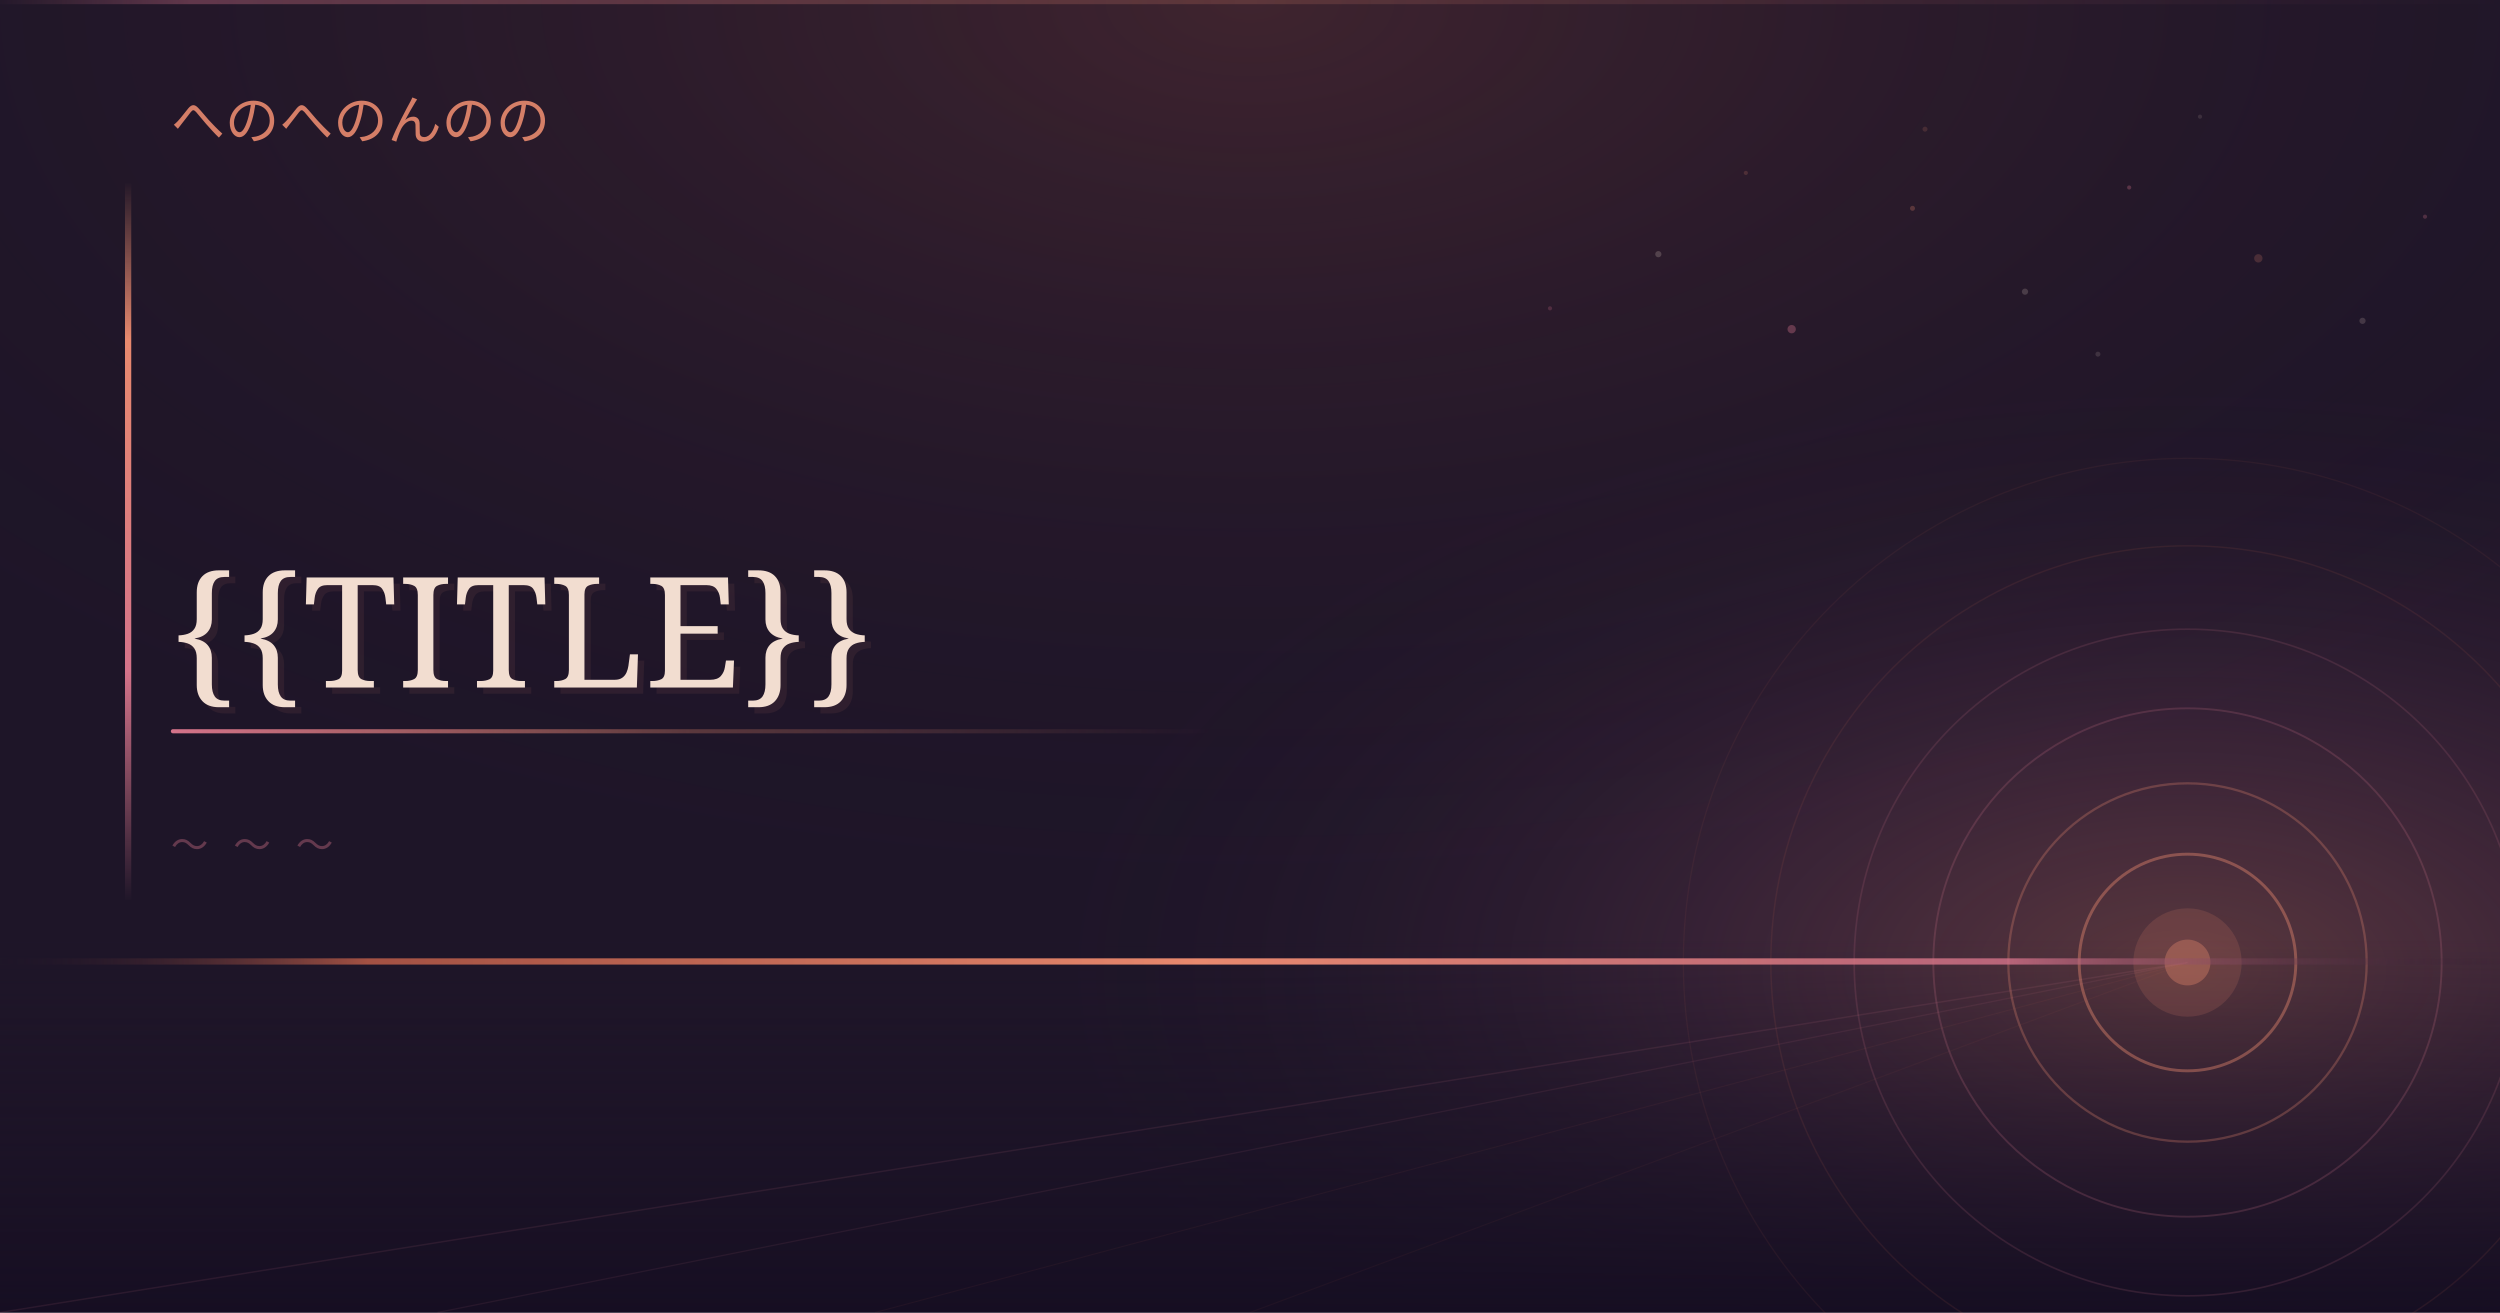
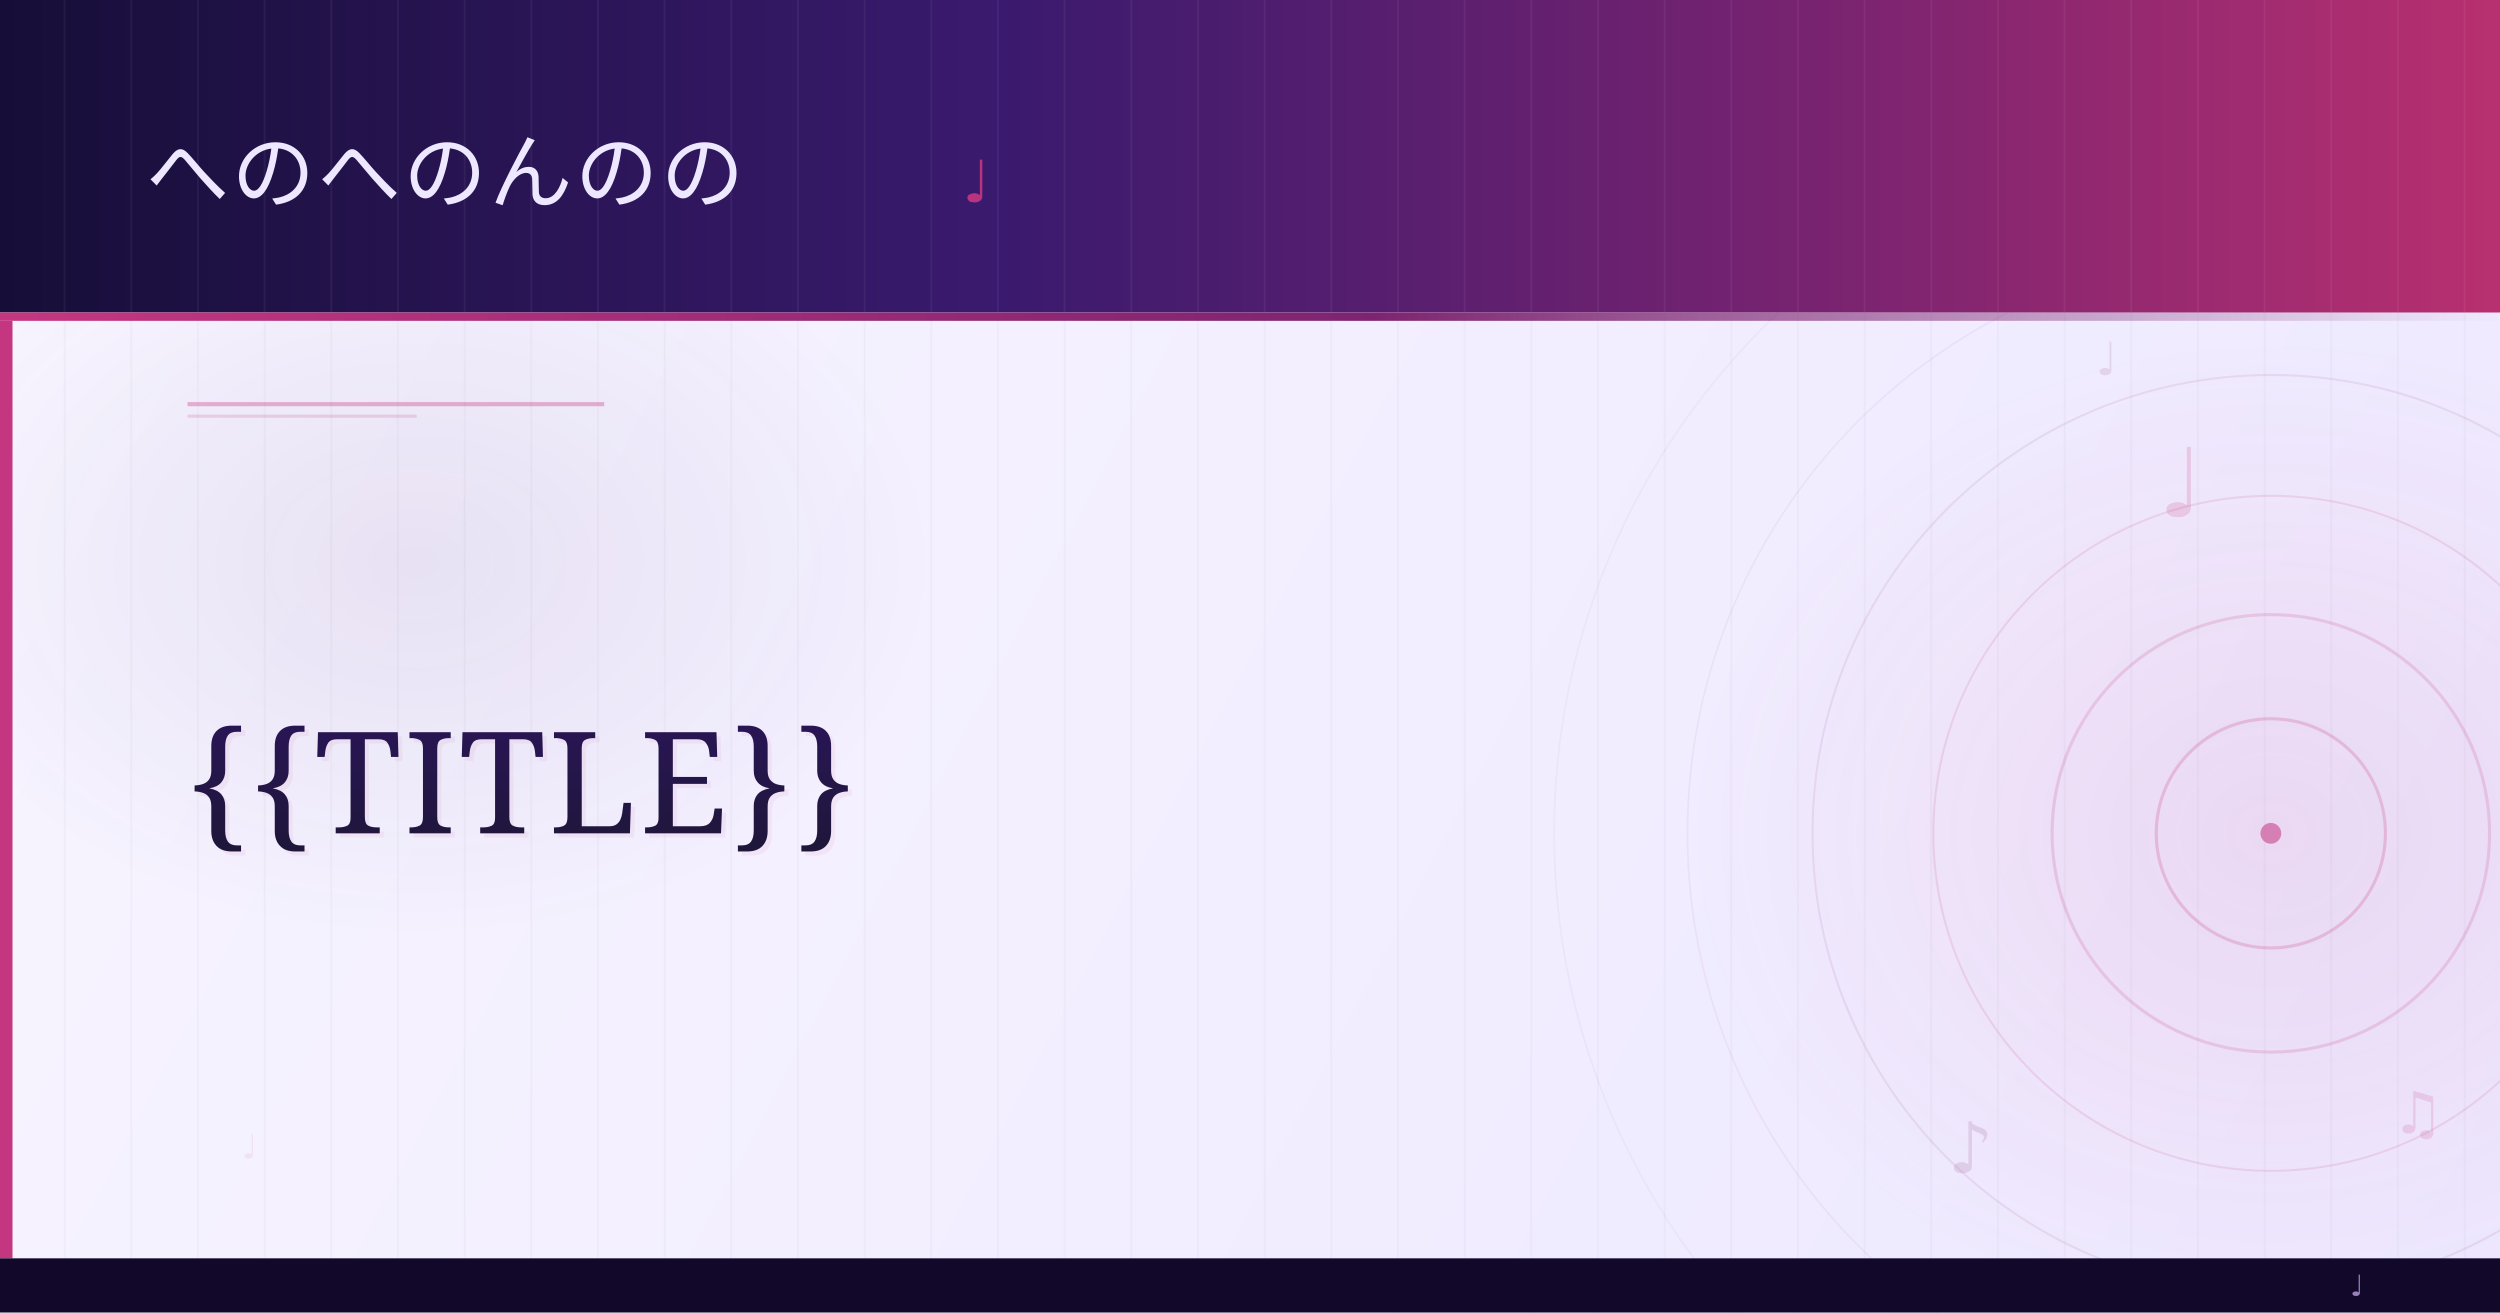
<svg xmlns="http://www.w3.org/2000/svg" width="1200" height="630" viewBox="0 0 1200 630">
  <defs>
-     <radialGradient id="g-sky" cx="50%" cy="0%" r="70%">
-       <stop offset="0%" stop-color="#c4604a" stop-opacity="0.20" />
-       <stop offset="100%" stop-color="#1e1528" stop-opacity="0" />
+     <linearGradient id="bgGr" x1="0" y1="0" x2="1200" y2="630" gradientUnits="userSpaceOnUse">
+       <stop offset="0%" stop-color="#F8F5FF" />
+       <stop offset="100%" stop-color="#EDE8FF" />
+     </linearGradient>
+     <linearGradient id="hdrGr" x1="0" y1="0" x2="1200" y2="0" gradientUnits="userSpaceOnUse">
+       <stop offset="0%" stop-color="#160E38" />
+       <stop offset="40%" stop-color="#3A1A6E" />
+       <stop offset="75%" stop-color="#7D2470" />
+       <stop offset="100%" stop-color="#B83070" />
+     </linearGradient>
+     <linearGradient id="aclGr" x1="0" y1="0" x2="1200" y2="0" gradientUnits="userSpaceOnUse">
+       <stop offset="0%" stop-color="#C53680" />
+       <stop offset="55%" stop-color="#7D2470" />
+       <stop offset="100%" stop-color="#7D2470" stop-opacity="0" />
+     </linearGradient>
+     <linearGradient id="ttlGr" x1="0" y1="340" x2="0" y2="430" gradientUnits="userSpaceOnUse">
+       <stop offset="0%" stop-color="#2A1558" />
+       <stop offset="100%" stop-color="#1B1730" />
+     </linearGradient>
+     <pattern id="scanB" x="0" y="0" width="32" height="630" patternUnits="userSpaceOnUse">
+       <line x1="31" y1="0" x2="31" y2="630" stroke="#1B1730" stroke-width="0.8" />
+     </pattern>
+     <pattern id="scanH" x="0" y="0" width="32" height="150" patternUnits="userSpaceOnUse">
+       <line x1="31" y1="0" x2="31" y2="150" stroke="white" stroke-width="0.8" />
+     </pattern>
+     <radialGradient id="rPink" cx="50%" cy="50%" r="50%">
+       <stop offset="0%" stop-color="#C53680" stop-opacity="0.10" />
+       <stop offset="100%" stop-color="#C53680" stop-opacity="0" />
    </radialGradient>
-     <radialGradient id="g-sun" cx="87%" cy="74%" r="46%">
-       <stop offset="0%" stop-color="#e8896e" stop-opacity="0.30" />
-       <stop offset="45%" stop-color="#d4738a" stop-opacity="0.12" />
-       <stop offset="100%" stop-color="#1e1528" stop-opacity="0" />
+     <radialGradient id="lPurp" cx="50%" cy="50%" r="50%">
+       <stop offset="0%" stop-color="#3A1A6E" stop-opacity="0.08" />
+       <stop offset="100%" stop-color="#3A1A6E" stop-opacity="0" />
    </radialGradient>
-     <linearGradient id="g-horizon" x1="0" y1="0" x2="1" y2="0">
-       <stop offset="0%" stop-color="#1e1528" stop-opacity="0" />
-       <stop offset="15%" stop-color="#c4604a" stop-opacity="0.80" />
-       <stop offset="48%" stop-color="#e8896e" stop-opacity="1" />
-       <stop offset="80%" stop-color="#d4738a" stop-opacity="0.80" />
-       <stop offset="100%" stop-color="#1e1528" stop-opacity="0" />
-     </linearGradient>
-     <linearGradient id="g-bar" x1="0" y1="0" x2="0" y2="1">
-       <stop offset="0%" stop-color="#e8896e" stop-opacity="0" />
-       <stop offset="22%" stop-color="#e8896e" />
-       <stop offset="68%" stop-color="#d4738a" />
-       <stop offset="100%" stop-color="#d4738a" stop-opacity="0" />
-     </linearGradient>
-     <linearGradient id="g-rule" x1="0" y1="0" x2="1" y2="0">
-       <stop offset="0%" stop-color="#d4738a" />
-       <stop offset="50%" stop-color="#e8896e" stop-opacity="0.30" />
-       <stop offset="100%" stop-color="#e8896e" stop-opacity="0" />
-     </linearGradient>
-     <linearGradient id="g-floor" x1="0" y1="0" x2="0" y2="1">
-       <stop offset="0%" stop-color="#1e1528" stop-opacity="0" />
-       <stop offset="100%" stop-color="#160e22" />
-     </linearGradient>
-     <linearGradient id="g-topbar" x1="0" y1="0" x2="1" y2="0">
-       <stop offset="0%" stop-color="#d4738a" stop-opacity="0" />
-       <stop offset="8%" stop-color="#d4738a" stop-opacity="0.35" />
-       <stop offset="50%" stop-color="#e8896e" stop-opacity="0.18" />
-       <stop offset="100%" stop-color="#d4738a" stop-opacity="0" />
-     </linearGradient>
  </defs>
-   <rect width="1200" height="630" fill="#1e1528" />
-   <rect width="1200" height="630" fill="url(#g-sky)" />
-   <rect width="1200" height="630" fill="url(#g-sun)" />
-   <rect x="0" y="450" width="1200" height="180" fill="url(#g-floor)" />
-   <rect x="0" y="0" width="1200" height="2" fill="url(#g-topbar)" />
-   <circle cx="1050" cy="462" r="242" fill="none" stroke="#c4604a" stroke-width="0.6" opacity="0.08" />
-   <circle cx="1050" cy="462" r="200" fill="none" stroke="#c4604a" stroke-width="0.7" opacity="0.11" />
-   <circle cx="1050" cy="462" r="160" fill="none" stroke="#d4738a" stroke-width="0.8" opacity="0.15" />
-   <circle cx="1050" cy="462" r="122" fill="none" stroke="#d4738a" stroke-width="0.9" opacity="0.20" />
-   <circle cx="1050" cy="462" r="86" fill="none" stroke="#e8896e" stroke-width="1.1" opacity="0.28" />
-   <circle cx="1050" cy="462" r="52" fill="none" stroke="#e8896e" stroke-width="1.4" opacity="0.42" />
-   <circle cx="1050" cy="462" r="26" fill="#e8896e" opacity="0.15" />
-   <circle cx="1050" cy="462" r="11" fill="#e8896e" opacity="0.35" />
-   <line x1="0" y1="630" x2="1050" y2="462" stroke="#d4738a" stroke-width="0.7" opacity="0.11" />
-   <line x1="210" y1="630" x2="1050" y2="462" stroke="#d4738a" stroke-width="0.6" opacity="0.09" />
-   <line x1="420" y1="630" x2="1050" y2="462" stroke="#c4604a" stroke-width="0.5" opacity="0.07" />
-   <line x1="600" y1="630" x2="1050" y2="462" stroke="#c4604a" stroke-width="0.5" opacity="0.06" />
-   <rect x="0" y="460" width="1200" height="3" fill="url(#g-horizon)" />
-   <rect x="60" y="88" width="3" height="344" fill="url(#g-bar)" />
-   <circle cx="796" cy="122" r="1.5" fill="#f2ddd0" opacity="0.20" />
-   <circle cx="860" cy="158" r="2.0" fill="#d4738a" opacity="0.36" />
-   <circle cx="918" cy="100" r="1.2" fill="#e8896e" opacity="0.26" />
-   <circle cx="972" cy="140" r="1.5" fill="#f2ddd0" opacity="0.18" />
-   <circle cx="1022" cy="90" r="1.0" fill="#d4738a" opacity="0.30" />
-   <circle cx="1084" cy="124" r="2.0" fill="#e8896e" opacity="0.20" />
-   <circle cx="1134" cy="154" r="1.5" fill="#f2ddd0" opacity="0.17" />
-   <circle cx="1164" cy="104" r="1.0" fill="#d4738a" opacity="0.26" />
-   <circle cx="838" cy="83" r="1.0" fill="#e8896e" opacity="0.18" />
-   <circle cx="1007" cy="170" r="1.2" fill="#f2ddd0" opacity="0.14" />
-   <circle cx="744" cy="148" r="1.0" fill="#d4738a" opacity="0.22" />
-   <circle cx="924" cy="62" r="1.2" fill="#e8896e" opacity="0.16" />
-   <circle cx="1056" cy="56" r="1.0" fill="#f2ddd0" opacity="0.12" />
-   <text x="82" y="67" font-family="serif" font-size="26" fill="#e8896e" opacity="0.90">へのへのんのの</text>
-   <text x="85" y="333" font-family="serif" font-size="74" fill="#e8896e" opacity="0.08">{{TITLE}}</text>
-   <text x="82" y="330" font-family="serif" font-size="74" fill="#f2ddd0">{{TITLE}}</text>
-   <rect x="82" y="350" width="500" height="2" fill="url(#g-rule)" rx="1" />
-   <text x="82" y="412" font-family="serif" font-size="18" letter-spacing="12" fill="#d4738a" opacity="0.38">〜〜〜</text>
+   <rect width="1200" height="630" fill="url(#bgGr)" />
+   <rect width="1200" height="630" fill="url(#scanB)" opacity="0.035" />
+   <ellipse cx="1090" cy="400" rx="280" ry="240" fill="url(#rPink)" />
+   <ellipse cx="200" cy="270" rx="250" ry="180" fill="url(#lPurp)" />
+   <g transform="translate(1090,400)">
+     <circle r="55" fill="none" stroke="#C53680" stroke-width="1.5" opacity="0.22" />
+     <circle r="105" fill="none" stroke="#C53680" stroke-width="1.5" opacity="0.17" />
+     <circle r="162" fill="none" stroke="#C53680" stroke-width="1" opacity="0.13" />
+     <circle r="220" fill="none" stroke="#7D2470" stroke-width="1" opacity="0.09" />
+     <circle r="280" fill="none" stroke="#7D2470" stroke-width="0.8" opacity="0.06" />
+     <circle r="344" fill="none" stroke="#3A1A6E" stroke-width="0.8" opacity="0.04" />
+     <circle r="5" fill="#C53680" opacity="0.55" />
+   </g>
+   <text x="1036" y="248" font-family="serif" font-size="46" fill="#C53680" opacity="0.18">♩</text>
+   <text x="935" y="563" font-family="serif" font-size="34" fill="#7D2470" opacity="0.14">♪</text>
+   <text x="1148" y="544" font-family="serif" font-size="28" fill="#C53680" opacity="0.16">♫</text>
+   <text x="1006" y="180" font-family="serif" font-size="22" fill="#7D2470" opacity="0.12">♩</text>
+   <text x="116" y="556" font-family="serif" font-size="16" fill="#C53680" opacity="0.09">♩</text>
+   <rect width="1200" height="150" fill="url(#hdrGr)" />
+   <rect width="1200" height="150" fill="url(#scanH)" opacity="0.055" />
+   <text x="70" y="97" font-family="serif" font-size="40" fill="#EDE8FF" letter-spacing="0.03em">へのへのんのの</text>
+   <text x="462" y="97" font-family="serif" font-size="28" fill="#C53680" opacity="0.9">♩</text>
+   <rect x="0" y="150" width="1200" height="4" fill="url(#aclGr)" />
+   <rect x="0" y="154" width="6" height="450" fill="#C53680" />
+   <rect x="90" y="193" width="200" height="2" fill="#C53680" opacity="0.35" />
+   <rect x="90" y="199" width="110" height="1.5" fill="#C53680" opacity="0.18" />
+   <text x="92" y="402" font-family="serif" font-size="68" fill="#C53680" opacity="0.07" letter-spacing="0.02em">{{TITLE}}</text>
+   <text x="90" y="400" font-family="serif" font-size="68" fill="url(#ttlGr)" letter-spacing="0.02em">{{TITLE}}</text>
+   <rect x="0" y="604" width="1200" height="26" fill="#12092A" />
+   <text x="1128" y="622" font-family="serif" font-size="14" fill="#9980BB" letter-spacing="0.05em">♩</text>
</svg>
